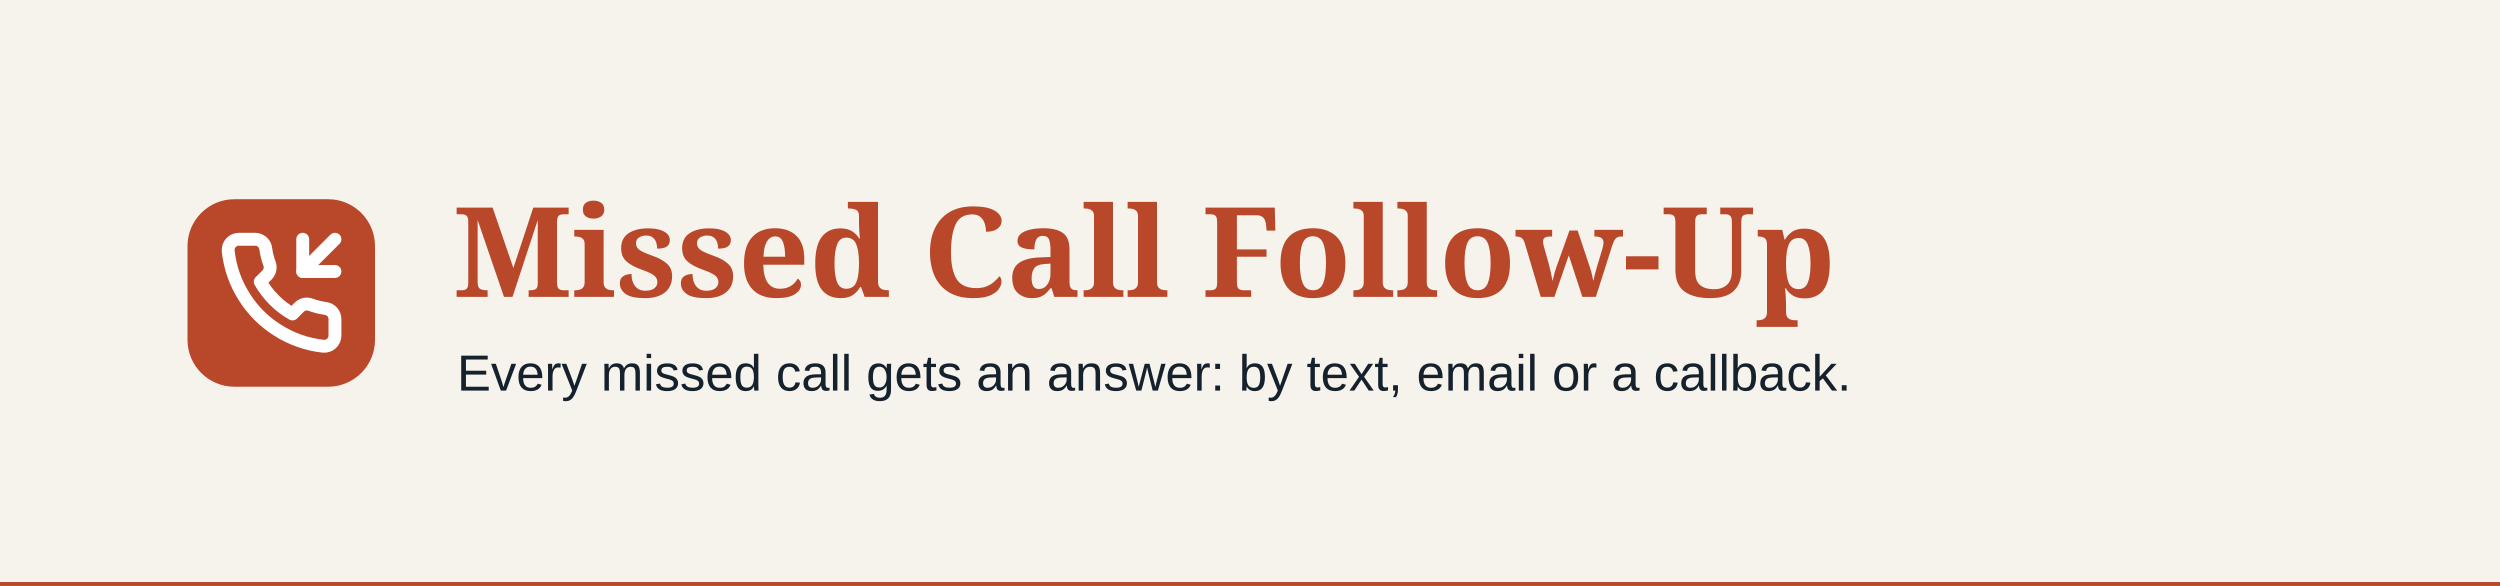
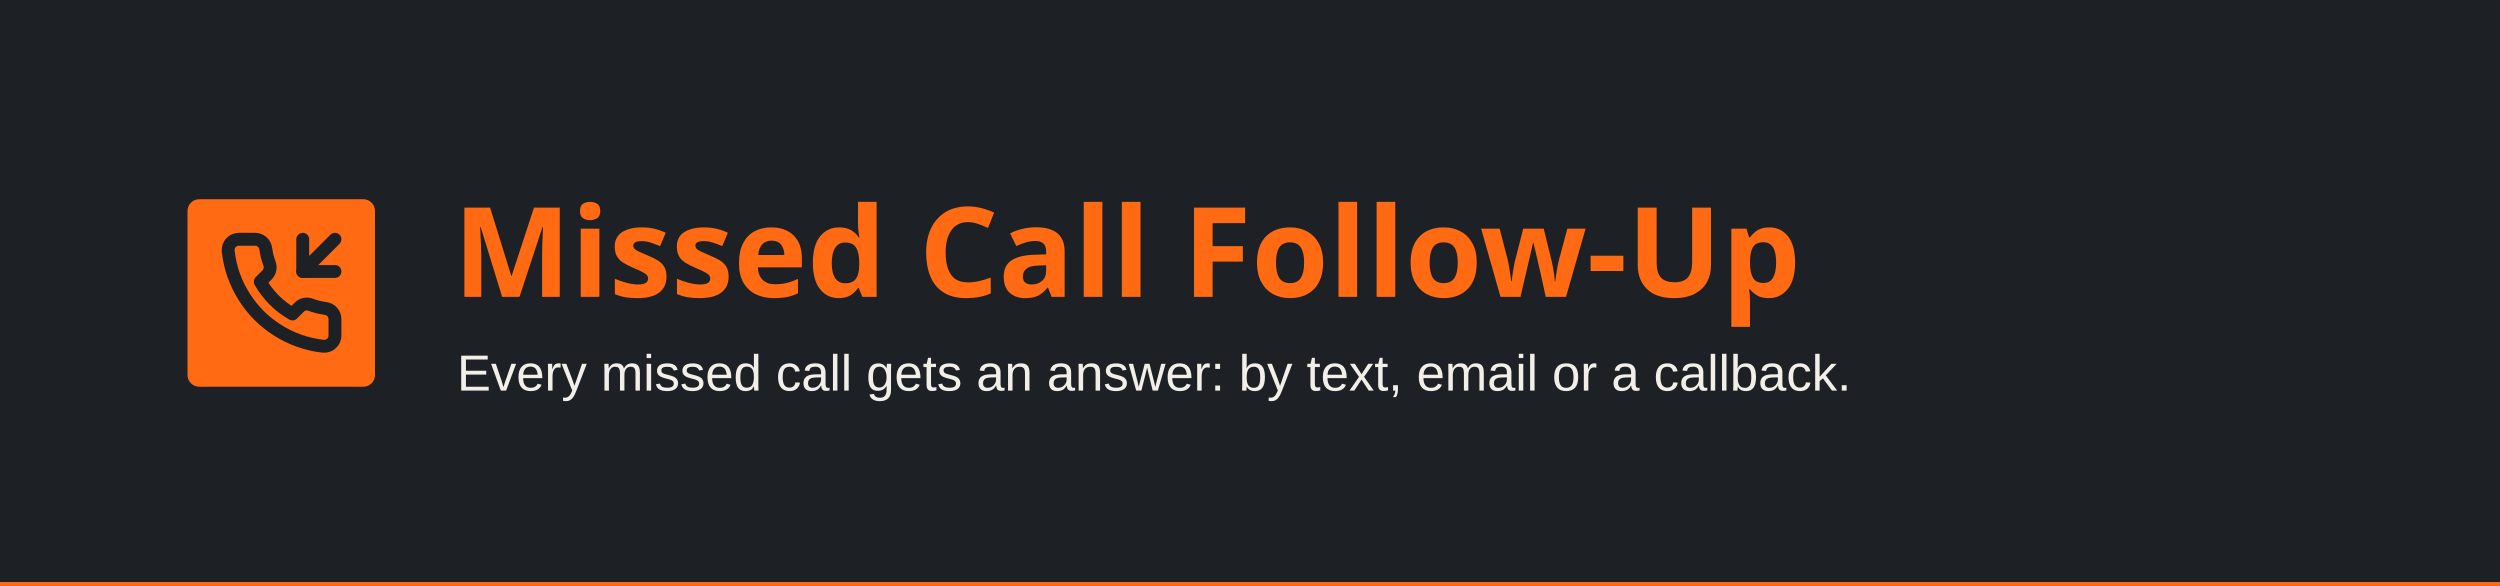
<svg xmlns="http://www.w3.org/2000/svg" width="1280" height="300" viewBox="0 0 1280 300" role="img" aria-label="Missed Call Follow-Up">
-   <rect width="1280" height="300" fill="#F6F3EC" />
+   <rect width="1280" height="300" fill="#1D2125" />
  <g transform="translate(96 102) scale(3)">
-     <rect width="32" height="32" rx="8" fill="#B9472A" />
-     <g transform="translate(5 5) scale(0.9166)" fill="none" stroke="#fff" stroke-width="2.4" stroke-linecap="round" stroke-linejoin="round">
+     <rect width="32" height="32" rx="2" fill="#FF6A13" />
+     <g transform="translate(5 5) scale(0.9166)" fill="none" stroke="#1D2125" stroke-width="2.4" stroke-linecap="round" stroke-linejoin="round">
      <path d="M16 2v6h6" />
      <path d="m22 2-6 6" />
      <path d="M22 16.92v3a2 2 0 0 1-2.18 2 19.79 19.79 0 0 1-8.63-3.07 19.5 19.5 0 0 1-6-6 19.79 19.79 0 0 1-3.07-8.67A2 2 0 0 1 4.11 2h3a2 2 0 0 1 2 1.72 12.84 12.84 0 0 0 .7 2.81 2 2 0 0 1-.45 2.11L8.09 9.91a16 16 0 0 0 6 6l1.27-1.27a2 2 0 0 1 2.11-.45 12.84 12.84 0 0 0 2.81.7A2 2 0 0 1 22 16.92z" />
    </g>
  </g>
-   <text x="232" y="152" font-family="Georgia, serif" font-size="64" font-weight="700" fill="#B9472A">Missed Call Follow-Up</text>
-   <text x="234" y="200" font-family="Arial, sans-serif" font-size="26" fill="#15212C">Every missed call gets an answer: by text, email or a callback.</text>
-   <rect y="298" width="1280" height="2" fill="#B9472A" />
+   <text x="232" y="152" font-family="Impact, Arial Narrow, sans-serif" font-size="64" font-weight="700" fill="#FF6A13">Missed Call Follow-Up</text>
+   <text x="234" y="200" font-family="Arial, sans-serif" font-size="26" fill="#F2EFE9">Every missed call gets an answer: by text, email or a callback.</text>
+   <rect y="298" width="1280" height="2" fill="#FF6A13" />
</svg>
